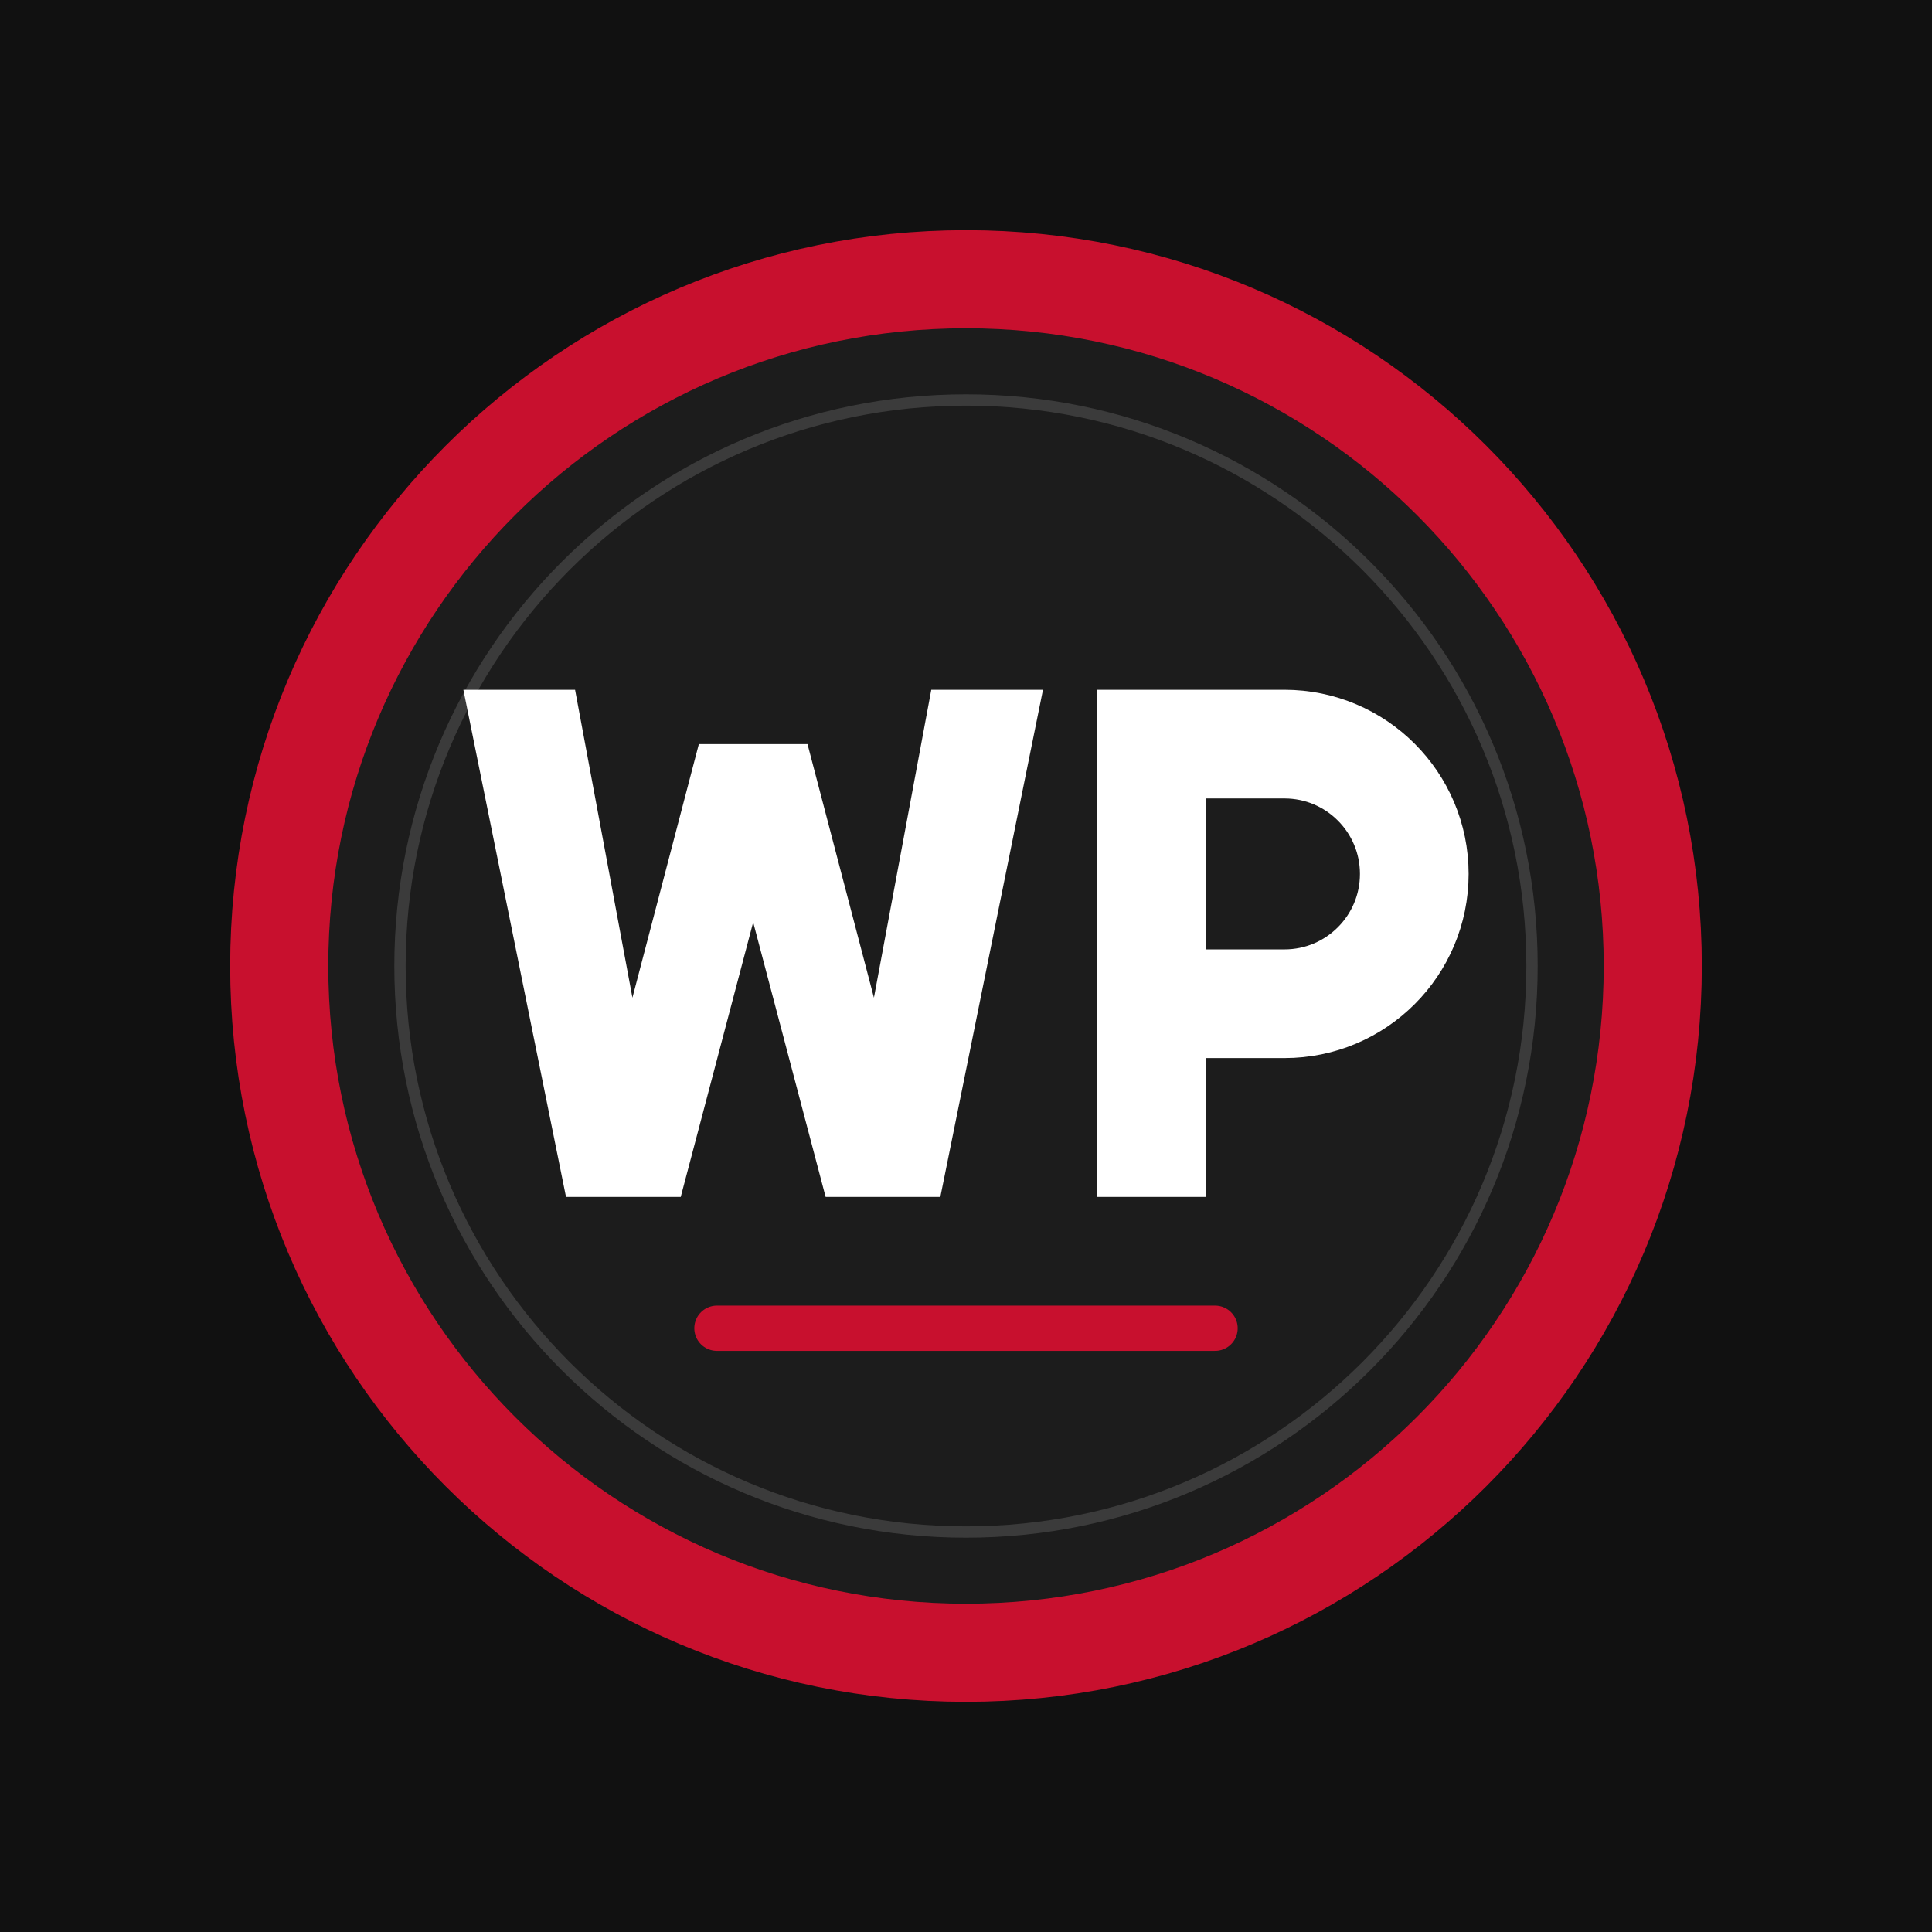
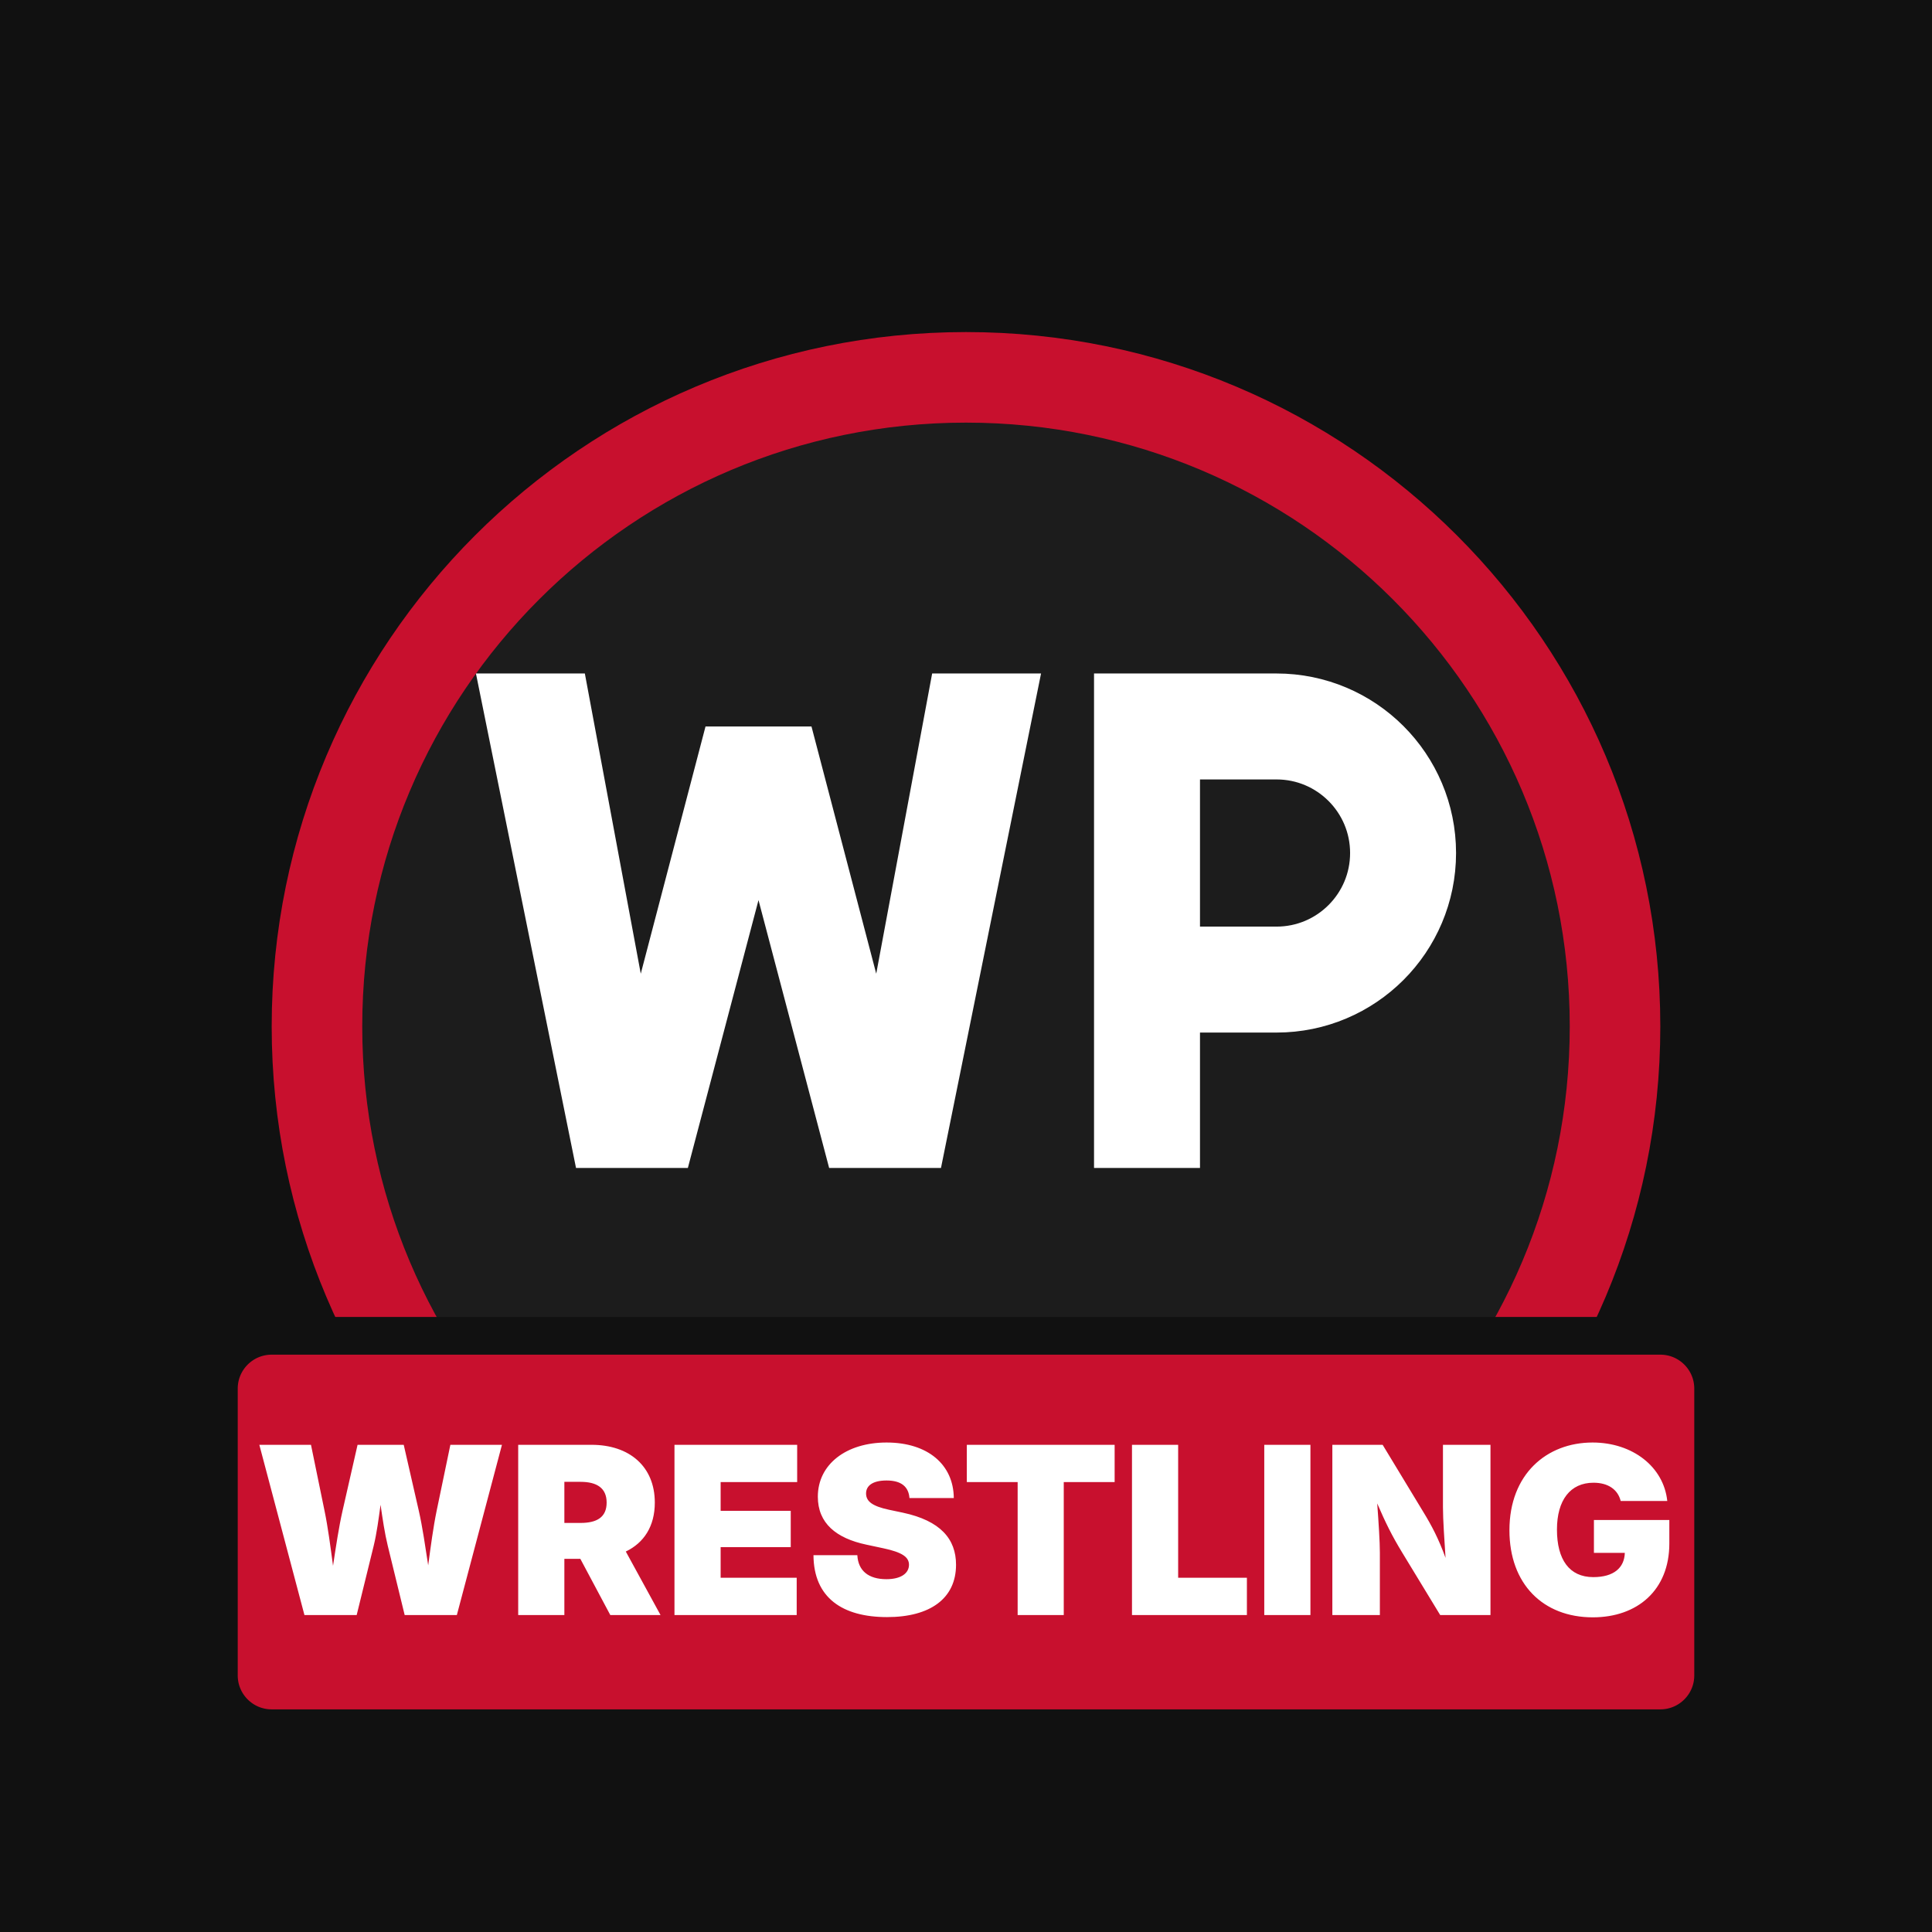
<svg xmlns="http://www.w3.org/2000/svg" viewBox="0 0 512 512">
  <rect width="512" height="512" fill="#111111" />
-   <circle cx="256" cy="256" r="182" fill="#1c1c1c" stroke="#c8102e" stroke-width="26" />
-   <circle cx="256" cy="256" r="150" fill="none" stroke="#ffffff" stroke-opacity="0.14" stroke-width="3" />
-   <g transform="translate(256 250) scale(0.8) translate(-278.5 -265)">
-     <path fill="#ffffff" d="M112 181 L149 181 L168 283 L190 199 L226 199 L248 283 L267 181 L304 181 L270 349 L232 349 L208 258 L184 349 L146 349 Z" />
-     <path fill="none" stroke="#ffffff" stroke-width="36" stroke-linejoin="miter" d="M340 349 L340 199 L384 199 A43 43 0 0 1 384 285 L340 285" />
+   <g transform="translate(0 36)">
+     <circle cx="256" cy="236" r="172" fill="#1c1c1c" stroke="#c8102e" stroke-width="24" />
+     <g transform="translate(256 208) scale(0.78) translate(-278.5 -265)">
+       <path fill="#ffffff" d="M112 181 L149 181 L168 283 L190 199 L226 199 L248 283 L267 181 L304 181 L270 349 L232 349 L208 258 L184 349 L146 349 Z" />
+       <path fill="none" stroke="#ffffff" stroke-width="36" stroke-linejoin="miter" d="M340 349 L340 199 L384 199 A43 43 0 0 1 384 285 L340 285" />
+     </g>
+     <rect x="58" y="318" width="396" height="104" rx="14" fill="#c8102e" stroke="#111111" stroke-width="10" />
+     <text x="256" y="392" text-anchor="middle" font-family="Inter, Arial, sans-serif" font-weight="900" font-size="62" fill="#ffffff" textLength="318" lengthAdjust="spacingAndGlyphs">WRESTLING</text>
  </g>
-   <path d="M190 352 L322 352" stroke="#c8102e" stroke-width="12" stroke-linecap="round" />
</svg>
